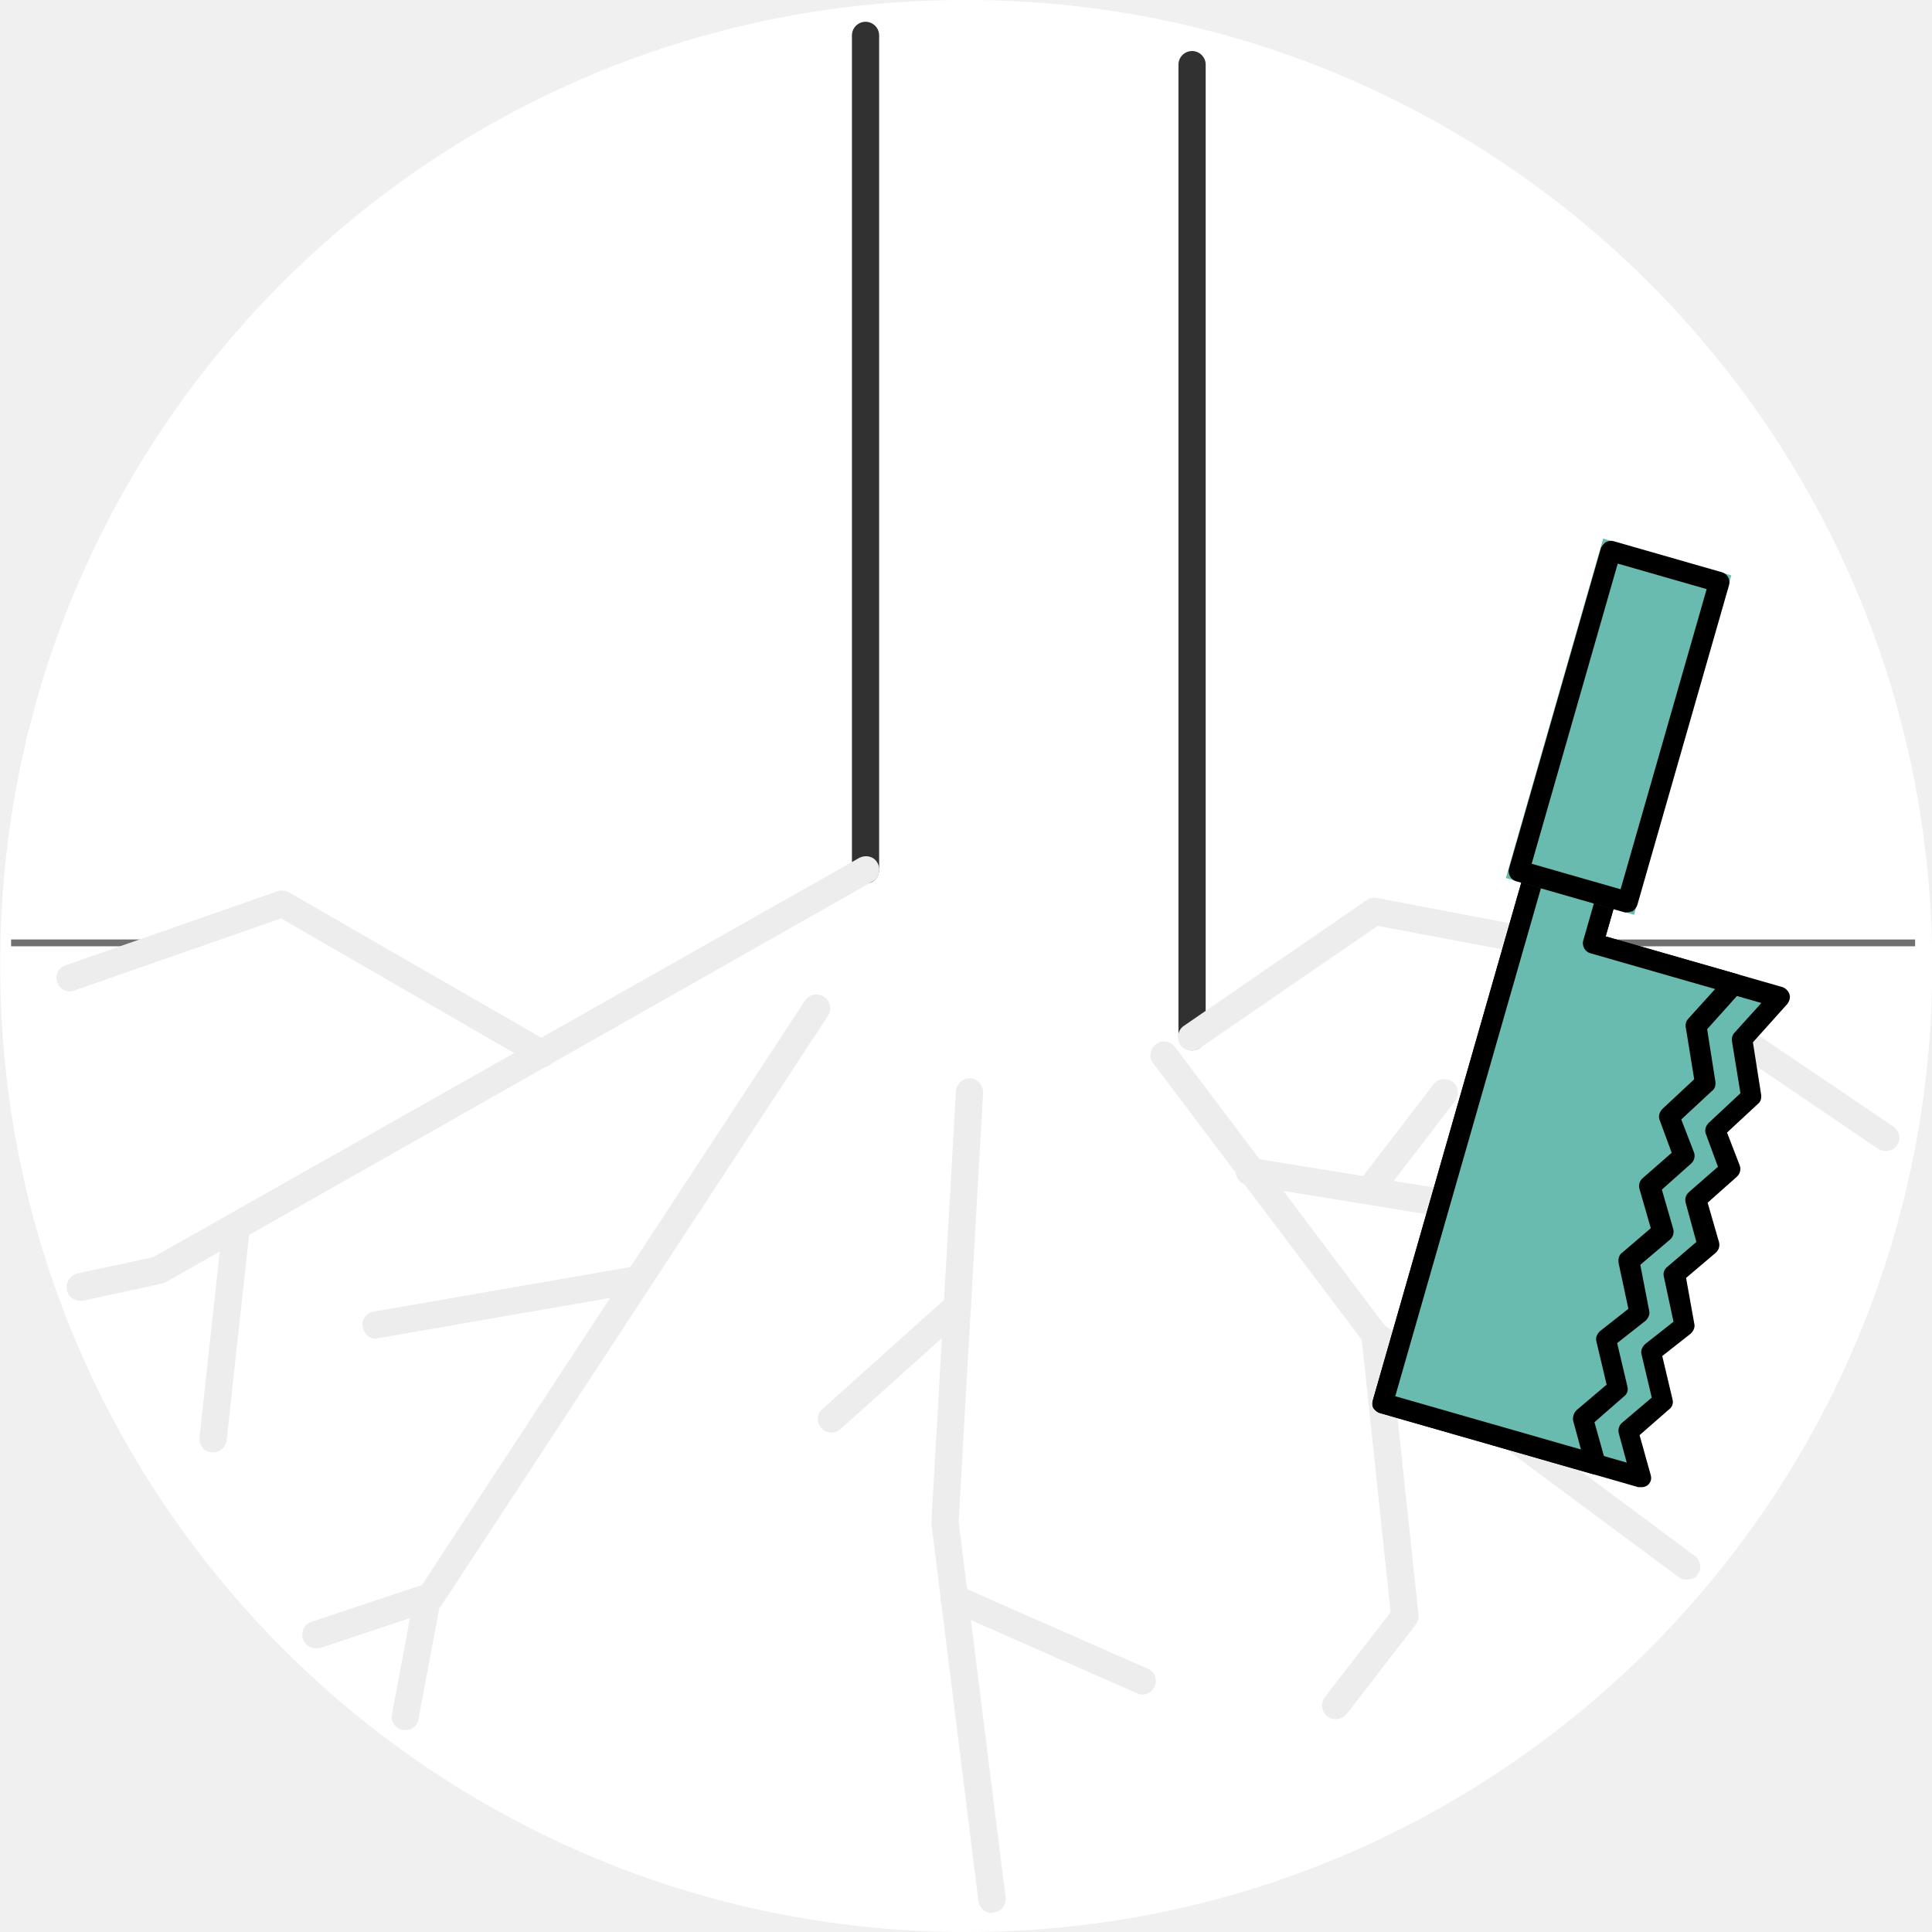
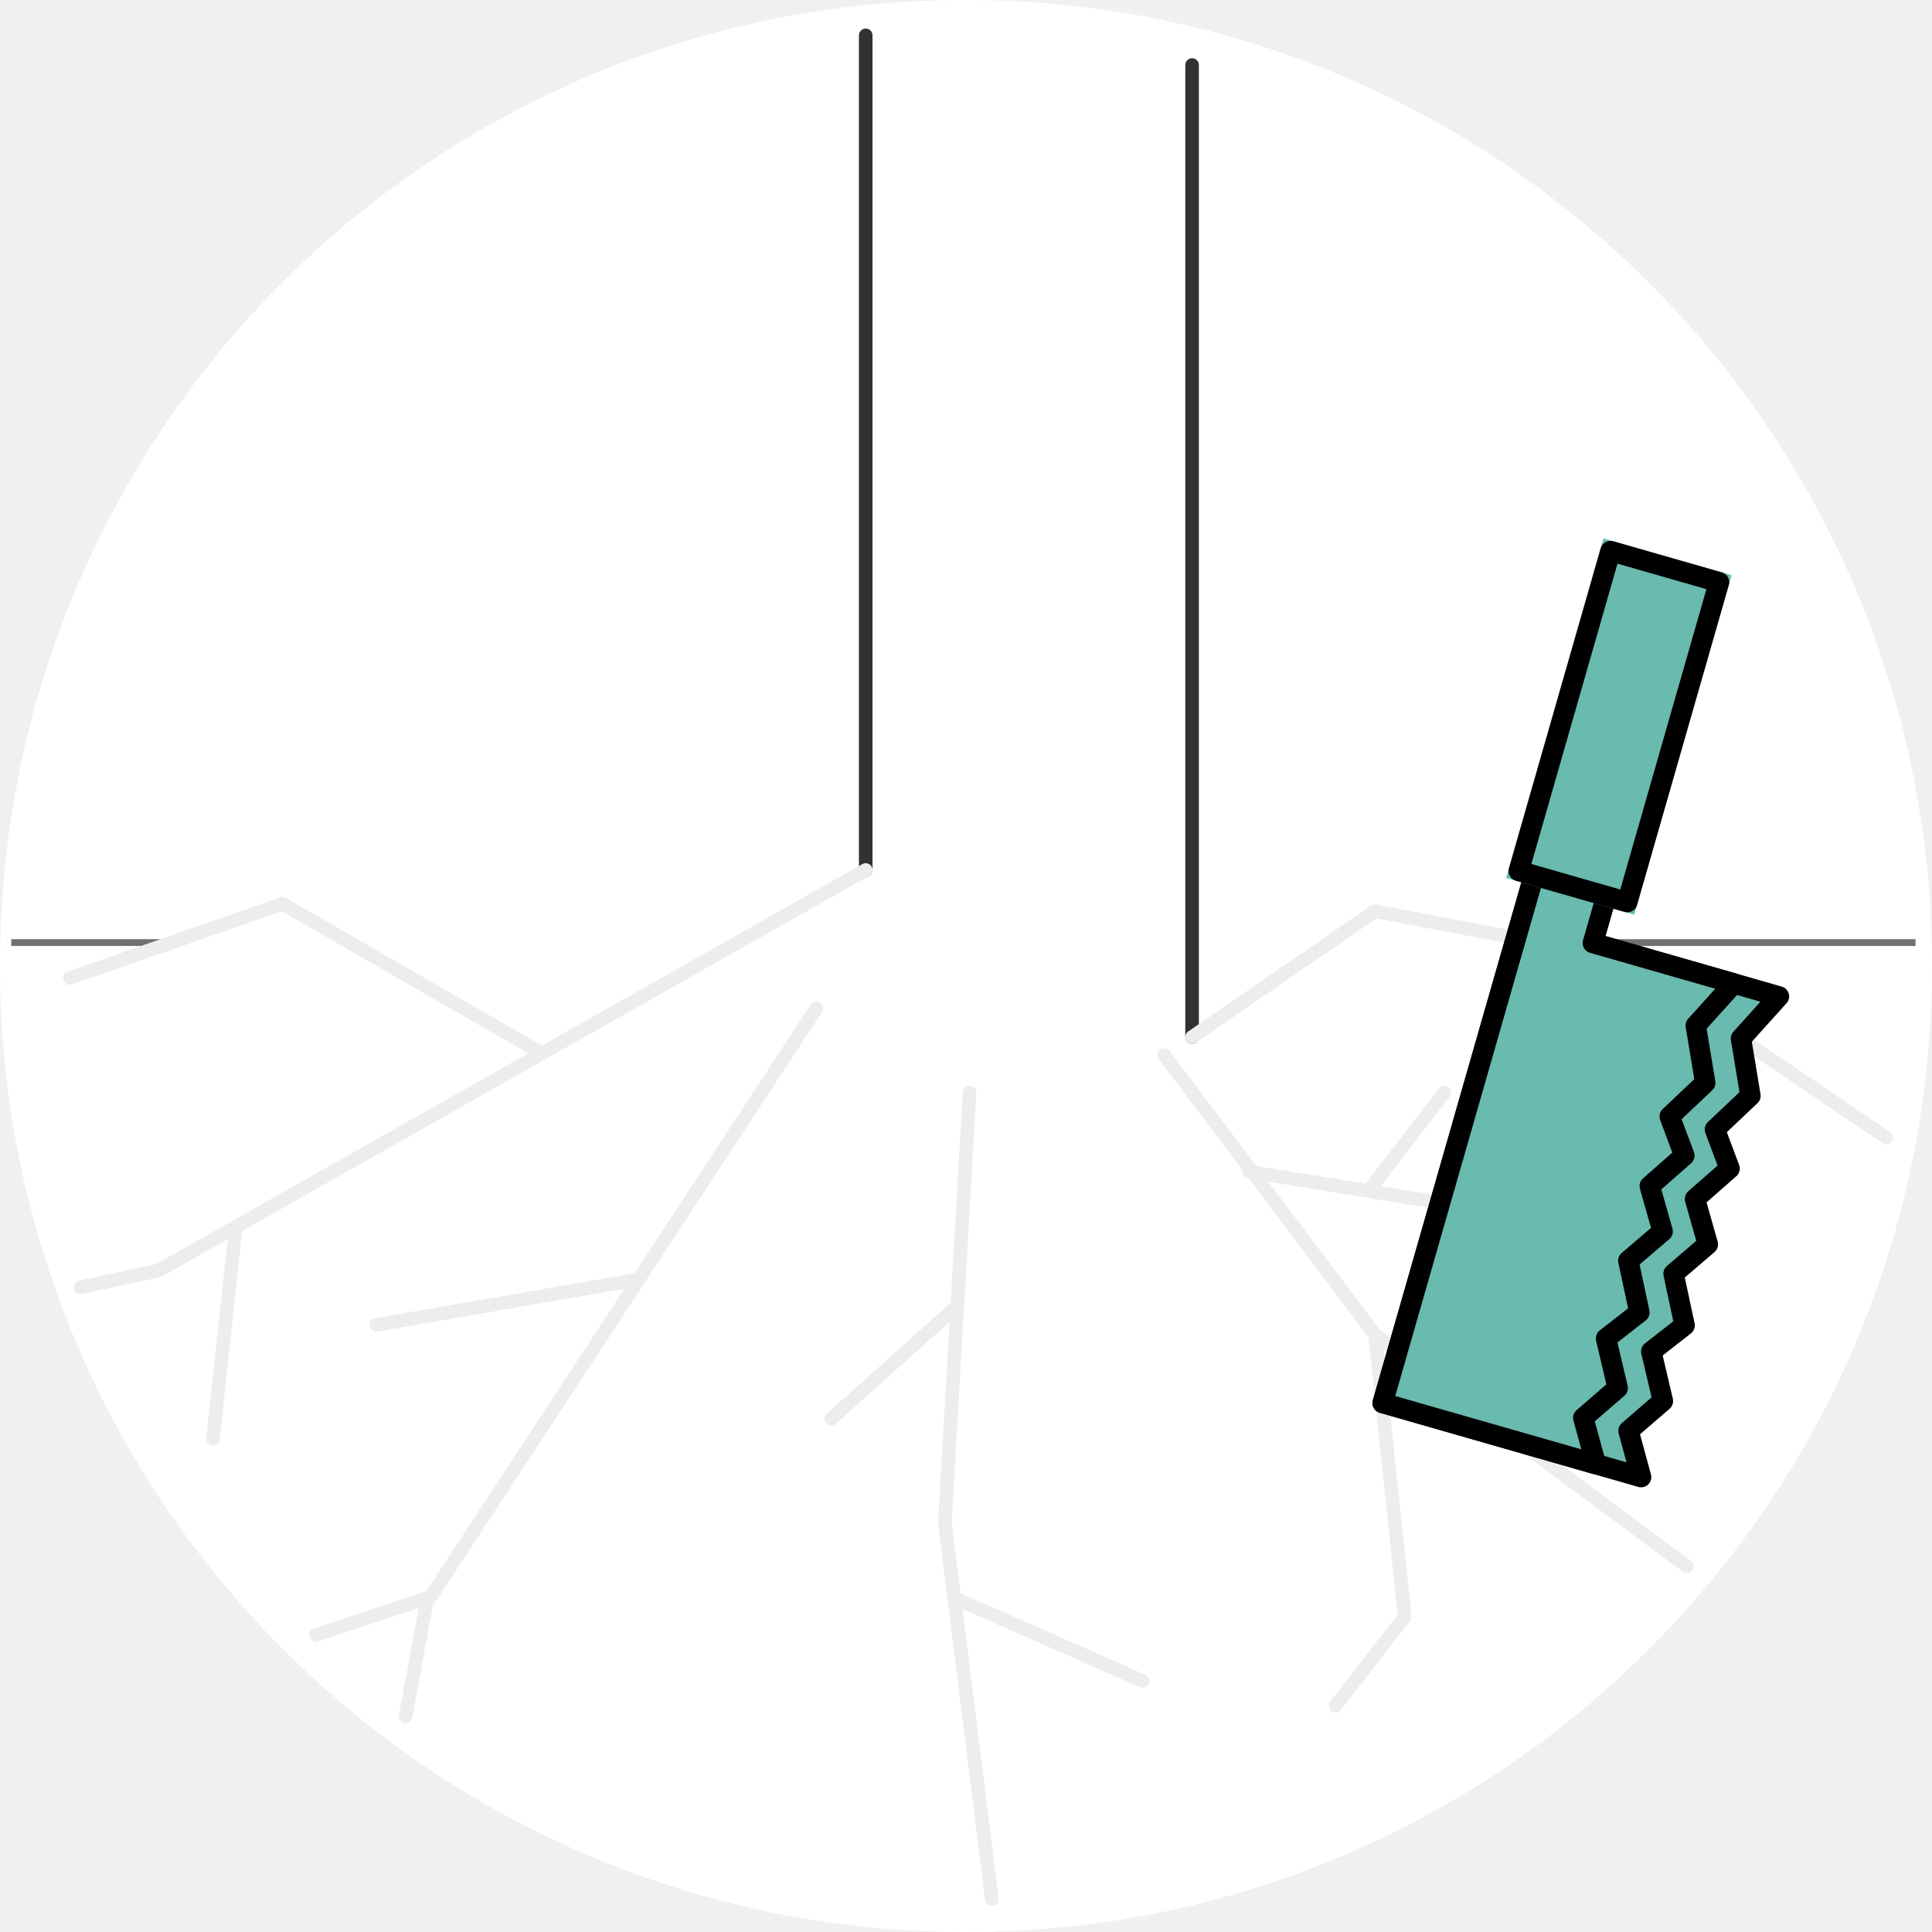
- <svg xmlns="http://www.w3.org/2000/svg" version="1.1" id="레이어_1" x="0px" y="0px" viewBox="0 0 284 284" style="enable-background:new 0 0 284 284;" xml:space="preserve">
-   <style type="text/css">
- 	.st0{fill:#FFFFFF;}
- 	.st1{fill:#707070;}
- 	.st2{fill:#313131;}
- 	.st3{fill:#EDEDED;}
- 	.st4{fill:none;stroke:#EDEDED;stroke-width:4;stroke-linecap:round;stroke-linejoin:round;}
- 	.st5{fill:#69BAAF;}
- </style>
-   <g id="그룹_247" transform="translate(-1057.168 -5941.599)">
-     <g id="패스_386">
-       <path class="st0" d="M1199.2,5941.6c78.4,0,142,63.6,142,142s-63.6,142-142,142s-142-63.6-142-142c-0.2-78.3,63.2-141.8,141.4-142    C1198.8,5941.6,1199,5941.6,1199.2,5941.6z" />
-     </g>
-     <g id="패스_356">
-       <rect x="1058.8" y="6079.7" class="st1" width="24" height="1" />
-     </g>
-     <g id="패스_343">
-       <path class="st2" d="M1184.4,6071.5c-1.1,0-2-0.9-2-2v-122.7c0-1.1,0.9-2,2-2s2,0.9,2,2v122.7    C1186.4,6070.6,1185.5,6071.5,1184.4,6071.5z" />
-     </g>
-     <g id="패스_347">
-       <path class="st2" d="M1232.4,6096c-1.1,0-2-0.9-2-2v-142.9c0-1.1,0.9-2,2-2s2,0.9,2,2V6094C1234.4,6095.1,1233.5,6096,1232.4,6096    z" />
-     </g>
-     <g id="그룹_155" transform="translate(1040.487 6069.602)">
-       <g id="패스_357">
-         <rect x="240.9" y="10.1" class="st1" width="57.3" height="1" />
-       </g>
-       <g id="패스_360">
-         <path class="st3" d="M28.5,63.2c-0.9,0-1.8-0.6-2-1.6c-0.2-1.1,0.5-2.1,1.5-2.4l11.2-2.4L143-1.9c1-0.5,2.2-0.2,2.7,0.8     c0.5,1,0.2,2.2-0.8,2.7L41,60.5c-0.2,0.1-0.4,0.2-0.6,0.2l-11.5,2.5C28.8,63.2,28.7,63.2,28.5,63.2z" />
-       </g>
-       <g id="패스_344">
-         <path class="st3" d="M63.1,114.3c-0.8,0-1.6-0.5-1.9-1.4c-0.3-1,0.2-2.2,1.3-2.5l16.2-5.4L135,19.1c0.6-0.9,1.8-1.2,2.8-0.6     c0.9,0.6,1.2,1.8,0.6,2.8l-56.7,86.5c-0.2,0.4-0.6,0.7-1,0.8l-16.8,5.6C63.6,114.3,63.4,114.3,63.1,114.3z" />
-       </g>
-       <g id="패스_345">
-         <path class="st3" d="M162.5,153.2c-1,0-1.9-0.7-2-1.8l-6.9-55.4c0-0.1,0-0.2,0-0.4l3.6-63.2c0.1-1.1,1-1.9,2.1-1.9     c1.1,0.1,1.9,1,1.9,2.1l-3.6,63.1l6.9,55.2c0.1,1.1-0.6,2.1-1.7,2.2C162.7,153.2,162.6,153.2,162.5,153.2z" />
-       </g>
-       <g id="선_30">
-         <path class="st3" d="M138.9,82.6c-0.5,0-1.1-0.2-1.5-0.7c-0.7-0.8-0.7-2.1,0.2-2.8l18.5-16.6c0.8-0.7,2.1-0.7,2.8,0.2     c0.7,0.8,0.7,2.1-0.2,2.8l-18.5,16.6C139.8,82.4,139.3,82.6,138.9,82.6z" />
-       </g>
-       <g id="선_31">
-         <path class="st3" d="M184.6,121.1c-0.3,0-0.5-0.1-0.8-0.2l-27.7-12.2c-1-0.4-1.5-1.6-1-2.6c0.4-1,1.6-1.5,2.6-1l27.7,12.2     c1,0.4,1.5,1.6,1,2.6C186.1,120.6,185.4,121.1,184.6,121.1z" />
-       </g>
-       <g id="선_32">
-         <path class="st3" d="M72,68.8c-1,0-1.8-0.7-2-1.7c-0.2-1.1,0.5-2.1,1.6-2.3l38.6-6.7c1.1-0.2,2.1,0.5,2.3,1.6     c0.2,1.1-0.5,2.1-1.6,2.3l-38.6,6.7C72.2,68.7,72.1,68.8,72,68.8z" />
-       </g>
-       <g id="패스_490">
-         <path class="st3" d="M76.3,126.3c-0.1,0-0.2,0-0.4,0c-1.1-0.2-1.8-1.2-1.6-2.3l3.2-17.1c0.2-1.1,1.2-1.8,2.3-1.6     c1.1,0.2,1.8,1.2,1.6,2.3l-3.2,17.1C78.1,125.6,77.3,126.3,76.3,126.3z" />
-       </g>
-       <g id="선_34">
-         <path class="st3" d="M48,85.5c-0.1,0-0.1,0-0.2,0c-1.1-0.1-1.9-1.1-1.8-2.2l3.4-31.1c0.1-1.1,1.1-1.9,2.2-1.8     c1.1,0.1,1.9,1.1,1.8,2.2L50,83.7C49.9,84.7,49,85.5,48,85.5z" />
-       </g>
-       <g id="패스_361">
-         <path class="st3" d="M293.9,41.2c-0.4,0-0.8-0.1-1.1-0.3l-38.6-26.2l-35-6.6l-26.2,18c-0.9,0.6-2.2,0.4-2.8-0.5     c-0.6-0.9-0.4-2.2,0.5-2.8l26.9-18.5c0.4-0.3,1-0.4,1.5-0.3l36.2,6.9c0.3,0.1,0.5,0.2,0.7,0.3l39,26.4c0.9,0.6,1.2,1.9,0.5,2.8     C295.2,40.9,294.6,41.2,293.9,41.2z" />
-       </g>
-       <g id="패스_346">
-         <path class="st3" d="M96.4,28.9c-0.3,0-0.7-0.1-1-0.3L58,7L27.6,17.6c-1,0.4-2.2-0.2-2.5-1.2c-0.4-1,0.2-2.2,1.2-2.5L57.5,3     c0.5-0.2,1.2-0.1,1.7,0.2l38.2,22c1,0.6,1.3,1.8,0.7,2.7C97.7,28.5,97.1,28.9,96.4,28.9z" />
-       </g>
-       <g id="패스_348">
-         <path class="st3" d="M264.6,104.2c-0.4,0-0.8-0.1-1.2-0.4l-45.8-34c-0.2-0.1-0.3-0.2-0.4-0.4l-31-41.1c-0.7-0.9-0.5-2.1,0.4-2.8     c0.9-0.7,2.1-0.5,2.8,0.4l30.8,40.9l45.6,33.9c0.9,0.7,1.1,1.9,0.4,2.8C265.9,104,265.3,104.2,264.6,104.2z" />
-       </g>
-       <g id="패스_349">
-         <path class="st4" d="M200,44.3" />
-       </g>
-       <g id="선_36">
-         <path class="st3" d="M237.3,52.2c-0.1,0-0.2,0-0.3,0l-37-6c-1.1-0.2-1.8-1.2-1.7-2.3c0.2-1.1,1.2-1.8,2.3-1.7l37,6     c1.1,0.2,1.8,1.2,1.7,2.3C239.1,51.5,238.3,52.2,237.3,52.2z" />
-       </g>
-       <g id="패스_350">
-         <path class="st3" d="M213,124.7c-0.4,0-0.9-0.1-1.2-0.4c-0.9-0.7-1-1.9-0.4-2.8l9.7-12.5l-4.3-40.6c-0.1-1.1,0.7-2.1,1.8-2.2     c1.1-0.1,2.1,0.7,2.2,1.8l4.4,41.4c0.1,0.5-0.1,1-0.4,1.4L214.6,124C214.2,124.5,213.6,124.7,213,124.7z" />
-       </g>
-       <g id="선_37">
-         <path class="st3" d="M218.1,48.8c-0.4,0-0.9-0.1-1.2-0.4c-0.9-0.7-1-1.9-0.4-2.8l10.9-14.2c0.7-0.9,1.9-1,2.8-0.4     c0.9,0.7,1,1.9,0.4,2.8L219.7,48C219.3,48.5,218.7,48.8,218.1,48.8z" />
-       </g>
-     </g>
-     <g id="그룹_154" transform="translate(1256.924 6146.974) rotate(-74)">
-       <g id="패스_359">
-         <path class="st5" d="M0.1,3.6l86.8,0l0,11.1l-13.3,0l0,28.5l-7.5-3.7l-7.7,3.7l-6.2-3.7l-4.9,3.7l-5.7-3.7l-5.9,3.7l-5.5-3.7     l-6.9,3.7l-5-3.7l-6.5,3.7l-5.6-3.7l-6,3.7L0.1,3.6z" />
-         <path d="M-1.3,43.5c0-0.1-0.1-0.3-0.1-0.4l0-39.5c0-0.4,0.2-0.8,0.4-1.1c0.3-0.3,0.7-0.4,1.1-0.4l86.8,0c0.4,0,0.8,0.2,1.1,0.4     c0.3,0.3,0.4,0.7,0.4,1.1l0,11.1c0,0.8-0.7,1.5-1.5,1.5l-11.8,0l0,27c0,0.5-0.3,1-0.7,1.3c-0.4,0.3-1,0.3-1.5,0.1l-6.8-3.3     l-7.1,3.3c-0.5,0.2-1,0.2-1.4-0.1l-5.3-3.2l-4.1,3.1c-0.5,0.4-1.2,0.4-1.7,0.1l-4.9-3.1l-5.1,3.2c-0.5,0.3-1.1,0.3-1.6,0     l-4.8-3.2L24,44.4c-0.5,0.3-1.1,0.2-1.6-0.1l-4.3-3.1l-5.7,3.2c-0.5,0.3-1.1,0.3-1.6-0.1l-4.8-3.1l-5.2,3.2c-0.5,0.3-1,0.3-1.5,0     C-1,44.2-1.2,43.9-1.3,43.5z M1.6,5.1l0,35.4l3.8-2.3c0.5-0.3,1.1-0.3,1.6,0l4.8,3.2l5.7-3.2c0.5-0.3,1.1-0.2,1.6,0.1l4.3,3.1     l6-3.2c0.5-0.3,1.1-0.2,1.5,0.1l4.7,3.1l5.1-3.1c0.5-0.3,1.1-0.3,1.6,0l4.8,3.1l4.1-3c0.5-0.4,1.1-0.4,1.7-0.1l5.5,3.3l7-3.3     c0.4-0.2,0.9-0.2,1.3,0l5.3,2.6l0-26.1c0-0.8,0.7-1.5,1.5-1.5l11.8,0l0-8.1L1.6,5.1z" />
-       </g>
-       <g id="패스_358">
-         <path class="st5" d="M0.1,3.6l86.8,0l0,11.1l-13.3,0l0,21.5l-7.5-3.7l-7.7,3.7l-6.2-3.7l-4.9,3.7l-5.7-3.7l-5.9,3.7l-5.5-3.7     l-6.9,3.7l-5-3.7l-6.5,3.7l-5.6-3.7l-6,3.7L0.1,3.6z" />
-         <path d="M-1.3,36.6c0-0.1-0.1-0.3-0.1-0.4l0-32.6c0-0.8,0.7-1.5,1.5-1.5l86.8,0c0.4,0,0.8,0.2,1.1,0.4c0.3,0.3,0.4,0.7,0.4,1.1     l0,11.1c0,0.8-0.7,1.5-1.5,1.5l-11.8,0l0,20c0,0.5-0.3,1-0.7,1.3c-0.4,0.3-1,0.3-1.5,0.1l-6.8-3.3l-7.1,3.3     c-0.5,0.2-1,0.2-1.4-0.1l-5.3-3.2l-4.1,3.1c-0.5,0.4-1.2,0.4-1.7,0.1l-4.9-3.1l-5.1,3.2c-0.5,0.3-1.1,0.3-1.6,0l-4.8-3.2L24,37.5     c-0.5,0.3-1.1,0.2-1.6-0.1l-4.3-3.1l-5.7,3.2c-0.5,0.3-1.1,0.3-1.6-0.1l-4.8-3.1l-5.2,3.2c-0.5,0.3-1,0.3-1.5,0     C-1,37.3-1.2,37-1.3,36.6z M1.6,5.1l0,28.4l3.8-2.3C5.9,31,6.5,31,7,31.3l4.8,3.2l5.7-3.2c0.5-0.3,1.1-0.2,1.6,0.1l4.3,3.1l6-3.2     C30,31,30.6,31,31,31.3l4.7,3.1l5.1-3.2c0.5-0.3,1.1-0.3,1.6,0l4.8,3.1l4.1-3c0.5-0.4,1.1-0.4,1.7-0.1l5.5,3.3l7-3.3     c0.4-0.2,0.9-0.2,1.3,0l5.3,2.6l0-19.1c0-0.8,0.7-1.5,1.5-1.5l11.8,0l0-8.1L1.6,5.1z" />
-       </g>
-       <g id="사각형_51" transform="translate(79.267 0)">
-         <g>
-           <rect x="0.1" y="-0.2" transform="matrix(-1 2.105099e-06 -2.105099e-06 -1 52.0376 19.1312)" class="st5" width="51.9" height="19.6" />
-         </g>
-         <g>
-           <path d="M0.1,18.3c0-0.1-0.1-0.3-0.1-0.4l0-16.6c0-0.8,0.7-1.5,1.5-1.5l48.9,0c0.4,0,0.8,0.2,1.1,0.4C51.8,0.5,52,0.9,52,1.3      l0,16.6c0,0.8-0.7,1.5-1.5,1.5l-48.9,0c-0.4,0-0.8-0.2-1.1-0.4C0.3,18.7,0.2,18.5,0.1,18.3z M3.1,2.8l0,13.6l45.9,0l0-13.6      L3.1,2.8z" />
-         </g>
+ <svg xmlns="http://www.w3.org/2000/svg" width="284.263" height="284.263" viewBox="0 0 284.263 284.263">
+   <g transform="translate(-1057.168 -5941.599)">
+     <path d="M142.132,0A142.132,142.132,0,1,1,0,142.132,141.843,141.843,0,0,1,142.132,0Z" transform="translate(1057.168 5941.599)" fill="#fff" />
+     <path d="M209.091,12271.383h23.987" transform="translate(849.73 -6191.1)" fill="none" stroke="#707070" stroke-width="1" />
+     <path d="M750.643,264.083v122.8" transform="translate(433.902 5682.72)" fill="none" stroke="#313131" stroke-linecap="round" stroke-linejoin="round" stroke-width="2" />
+     <path d="M863.5,263.592V406.608" transform="translate(369.065 5687.572)" fill="none" stroke="#313131" stroke-linecap="round" stroke-linejoin="round" stroke-width="2" />
+     <path d="M200.3,12271.383h57.369" transform="translate(1081.34 -6191.099)" fill="none" stroke="#707070" stroke-width="1" />
+     <path d="M874.677,503.6" transform="translate(366.021 5610.457)" fill="none" stroke="#ededed" stroke-linecap="round" stroke-linejoin="round" stroke-width="4" />
+     <path d="M743.559,412.209,639.516,471.142l-11.479,2.464" transform="translate(440.987 5657.393)" fill="none" stroke="#ededed" stroke-linecap="round" stroke-linejoin="round" stroke-width="2" />
+     <path d="M748.543,470.5l-56.751,86.581-16.841,5.585" transform="translate(428.728 5619.473)" fill="none" stroke="#ededed" stroke-linecap="round" stroke-linejoin="round" stroke-width="2" />
+     <path d="M817.138,487.5,813.5,550.8l6.922,55.412" transform="translate(382.687 5614.842)" fill="none" stroke="#ededed" stroke-linecap="round" stroke-linejoin="round" stroke-width="2" />
+     <line x1="18.567" y2="16.621" transform="translate(1179.453 6133.741)" stroke-width="2" stroke="#ededed" stroke-linecap="round" stroke-linejoin="round" fill="none" />
+     <line x2="27.755" y2="12.233" transform="translate(1197.534 6176.69)" stroke-width="2" stroke="#ededed" stroke-linecap="round" stroke-linejoin="round" fill="none" />
+     <line x1="38.622" y2="6.697" transform="translate(1112.516 6129.841)" stroke-width="2" stroke="#ededed" stroke-linecap="round" stroke-linejoin="round" fill="none" />
+     <path d="M5,0,1.844,17.133" transform="translate(1115 6177)" fill="none" stroke="#ededed" stroke-linecap="round" stroke-width="2" />
+     <line x1="3.354" y2="31.171" transform="translate(1088.507 6122.102)" stroke-width="2" stroke="#ededed" stroke-linecap="round" stroke-linejoin="round" fill="none" />
+     <path d="M863.5,437.086l26.893-18.511,36.218,6.867,39,26.41" transform="translate(369.066 5657.094)" fill="none" stroke="#ededed" stroke-linecap="round" stroke-linejoin="round" stroke-width="2" />
+     <path d="M680.983,485.518l-38.2-22.018L611.5,474.414" transform="translate(455.944 5611.079)" fill="none" stroke="#ededed" stroke-linecap="round" stroke-linejoin="round" stroke-width="2" />
+     <path d="M856.261,478.075,887.3,519.248l45.874,34.057" transform="translate(372.19 5618.745)" fill="none" stroke="#ededed" stroke-linecap="round" stroke-linejoin="round" stroke-width="2" />
+     <line x2="37" y2="6" transform="translate(1241 6114)" stroke-width="2" stroke="#ededed" stroke-linecap="round" stroke-linejoin="round" fill="none" />
+     <path d="M898.321,536.5l4.365,41.472-10.186,13.1" transform="translate(361.165 5601.493)" fill="none" stroke="#ededed" stroke-linecap="round" stroke-linejoin="round" stroke-width="2" />
+     <line y1="14.188" x2="10.914" transform="translate(1258.758 6102.342)" stroke-width="2" stroke="#ededed" stroke-linecap="round" stroke-linejoin="round" fill="none" />
+     <g transform="translate(1256.924 6146.974) rotate(-74)">
+       <path d="M0,0H86.873V11.075H73.58V39.56l-7.5-3.66-7.711,3.66-6.2-3.66-4.942,3.66-5.7-3.66-5.9,3.66L30.086,35.9l-6.863,3.66L18.188,35.9l-6.544,3.66L6.039,35.9,0,39.56Z" transform="translate(0 3.827)" fill="#69baaf" stroke="#000" stroke-linecap="round" stroke-linejoin="round" stroke-width="3" />
+       <path d="M0,0H86.873V11.075H73.58V32.639l-7.5-3.662-7.711,3.662-6.2-3.662-4.942,3.662-5.7-3.662-5.9,3.662-5.537-3.662-6.863,3.662-5.035-3.662-6.544,3.662L6.039,28.977,0,32.639Z" transform="translate(0 3.827)" fill="#69baaf" stroke="#000" stroke-linecap="round" stroke-linejoin="round" stroke-width="3" />
+       <g transform="translate(79.267 0)" fill="#69baaf" stroke="#000" stroke-linecap="round" stroke-linejoin="round" stroke-width="3">
+         <rect width="51.969" height="19.611" stroke="none" />
+         <rect x="1.5" y="1.5" width="48.969" height="16.611" fill="none" />
      </g>
    </g>
  </g>
</svg>
